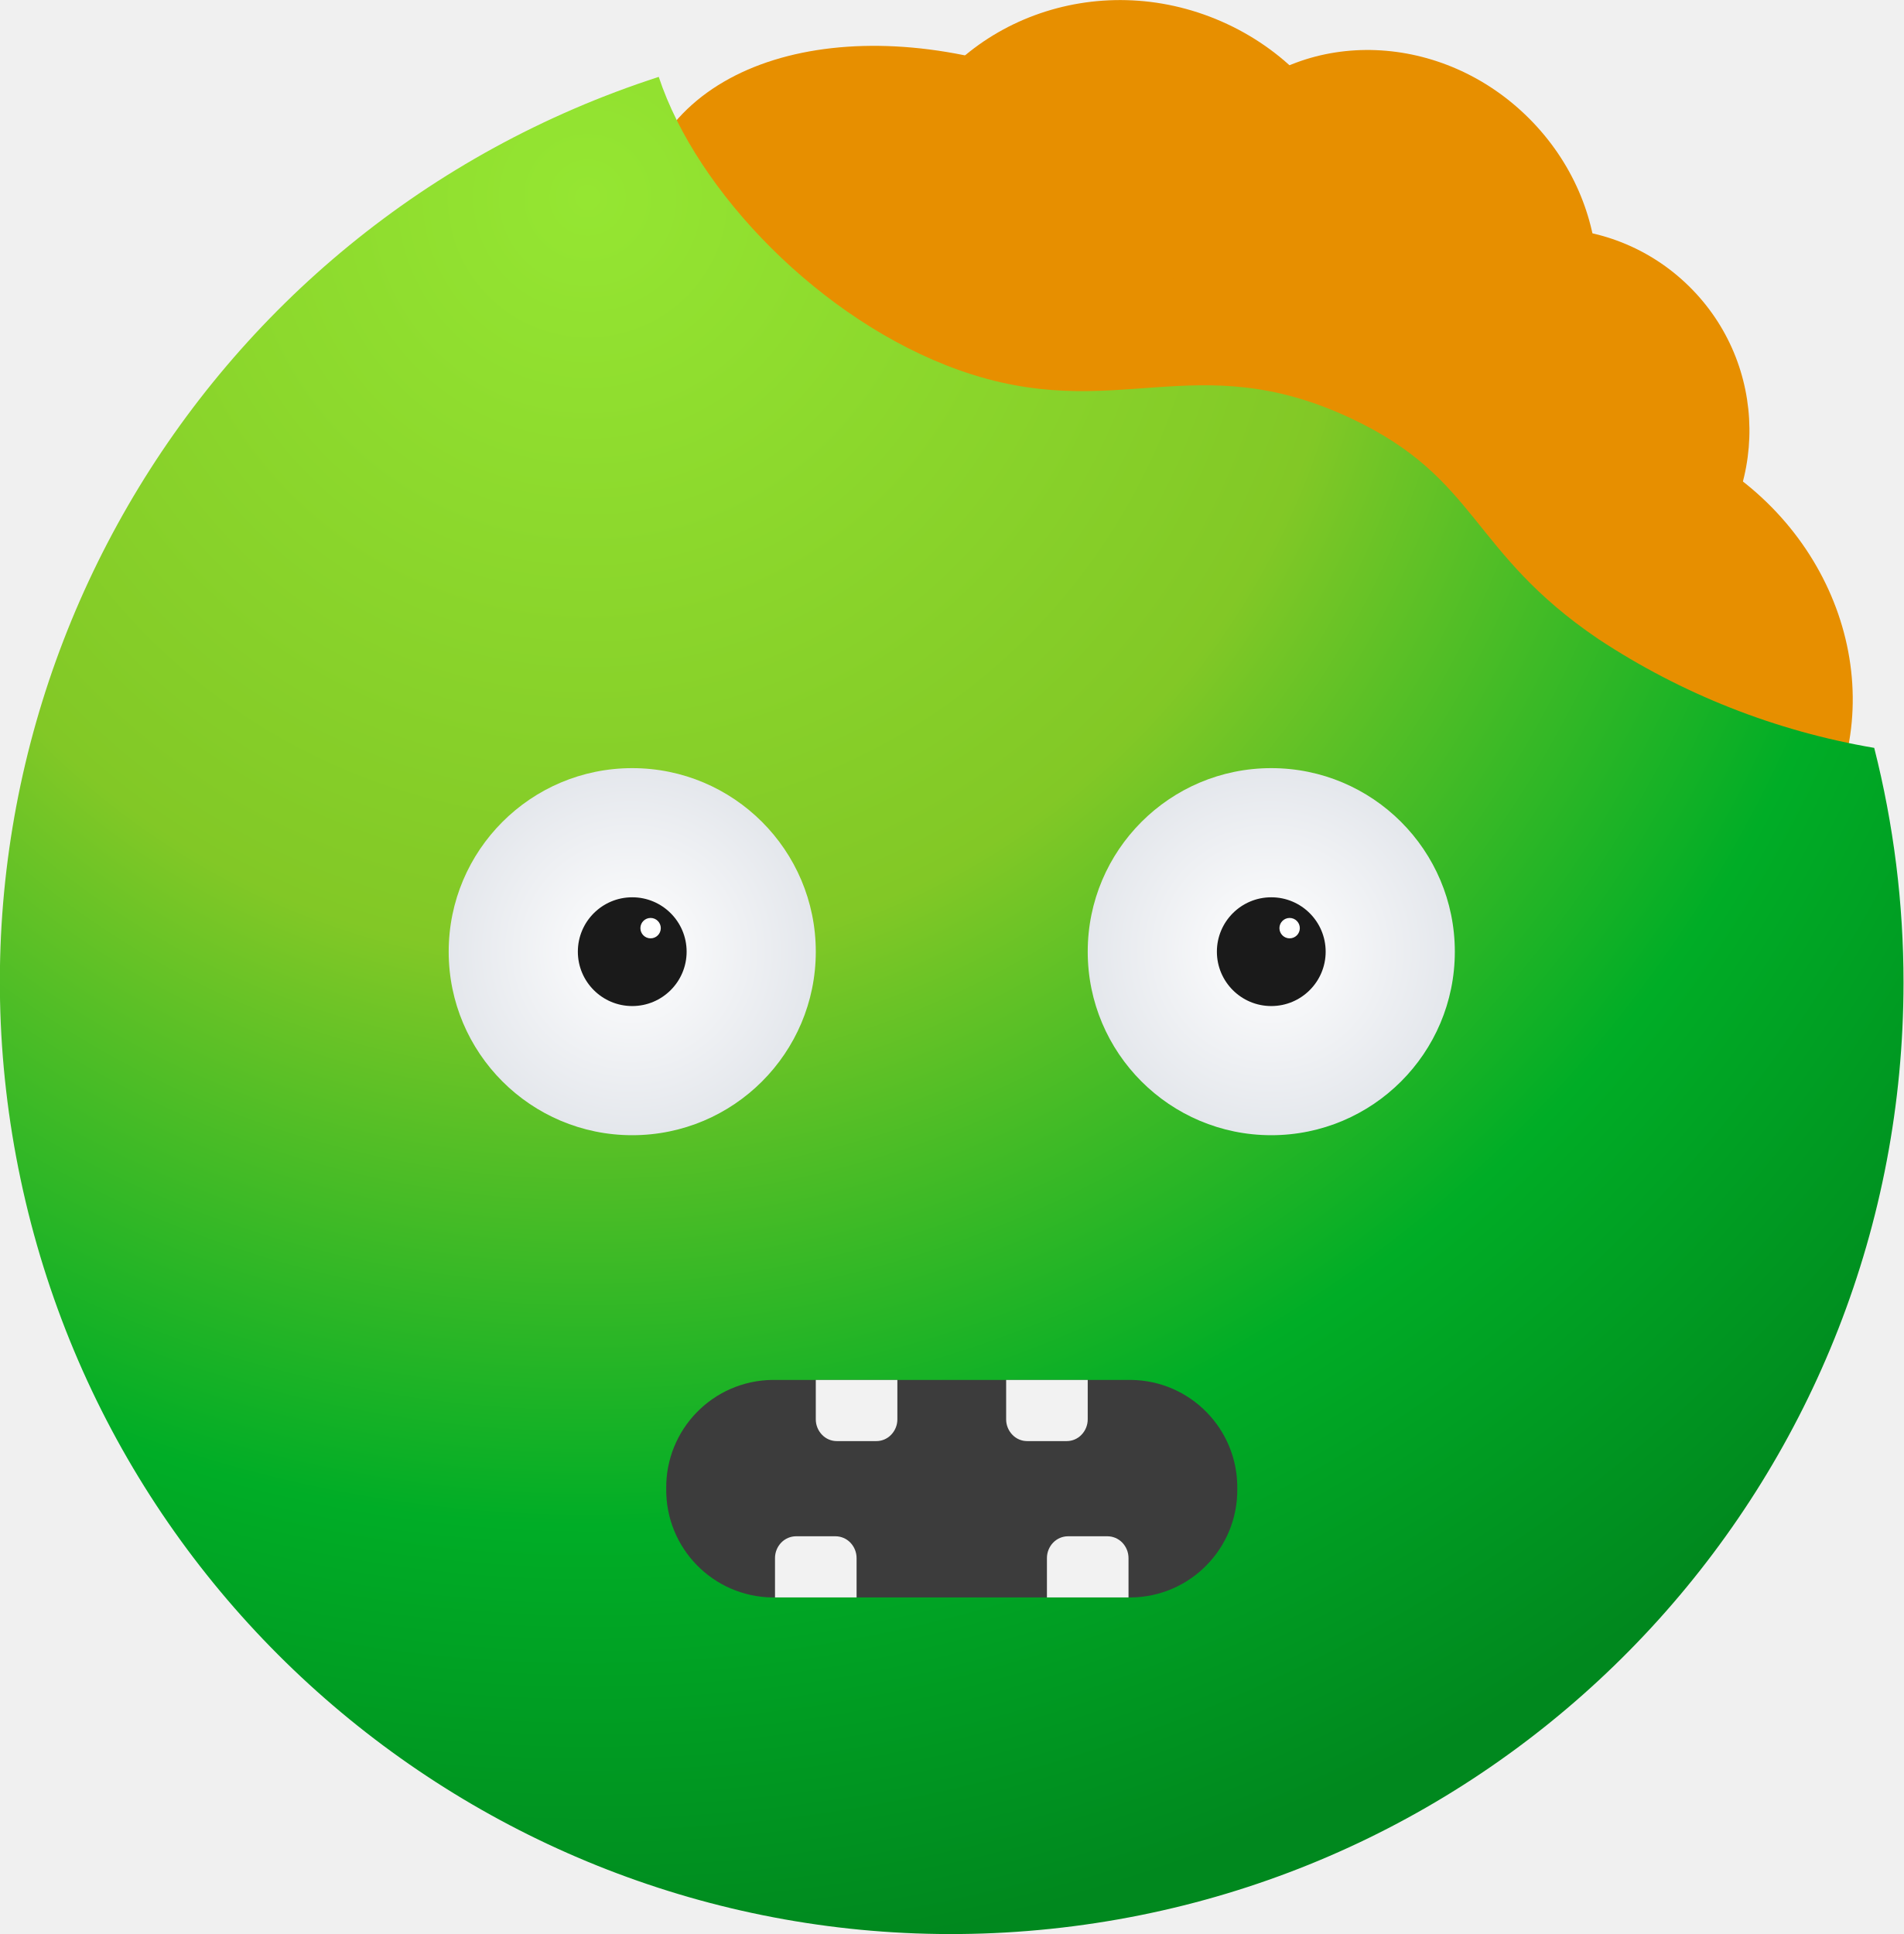
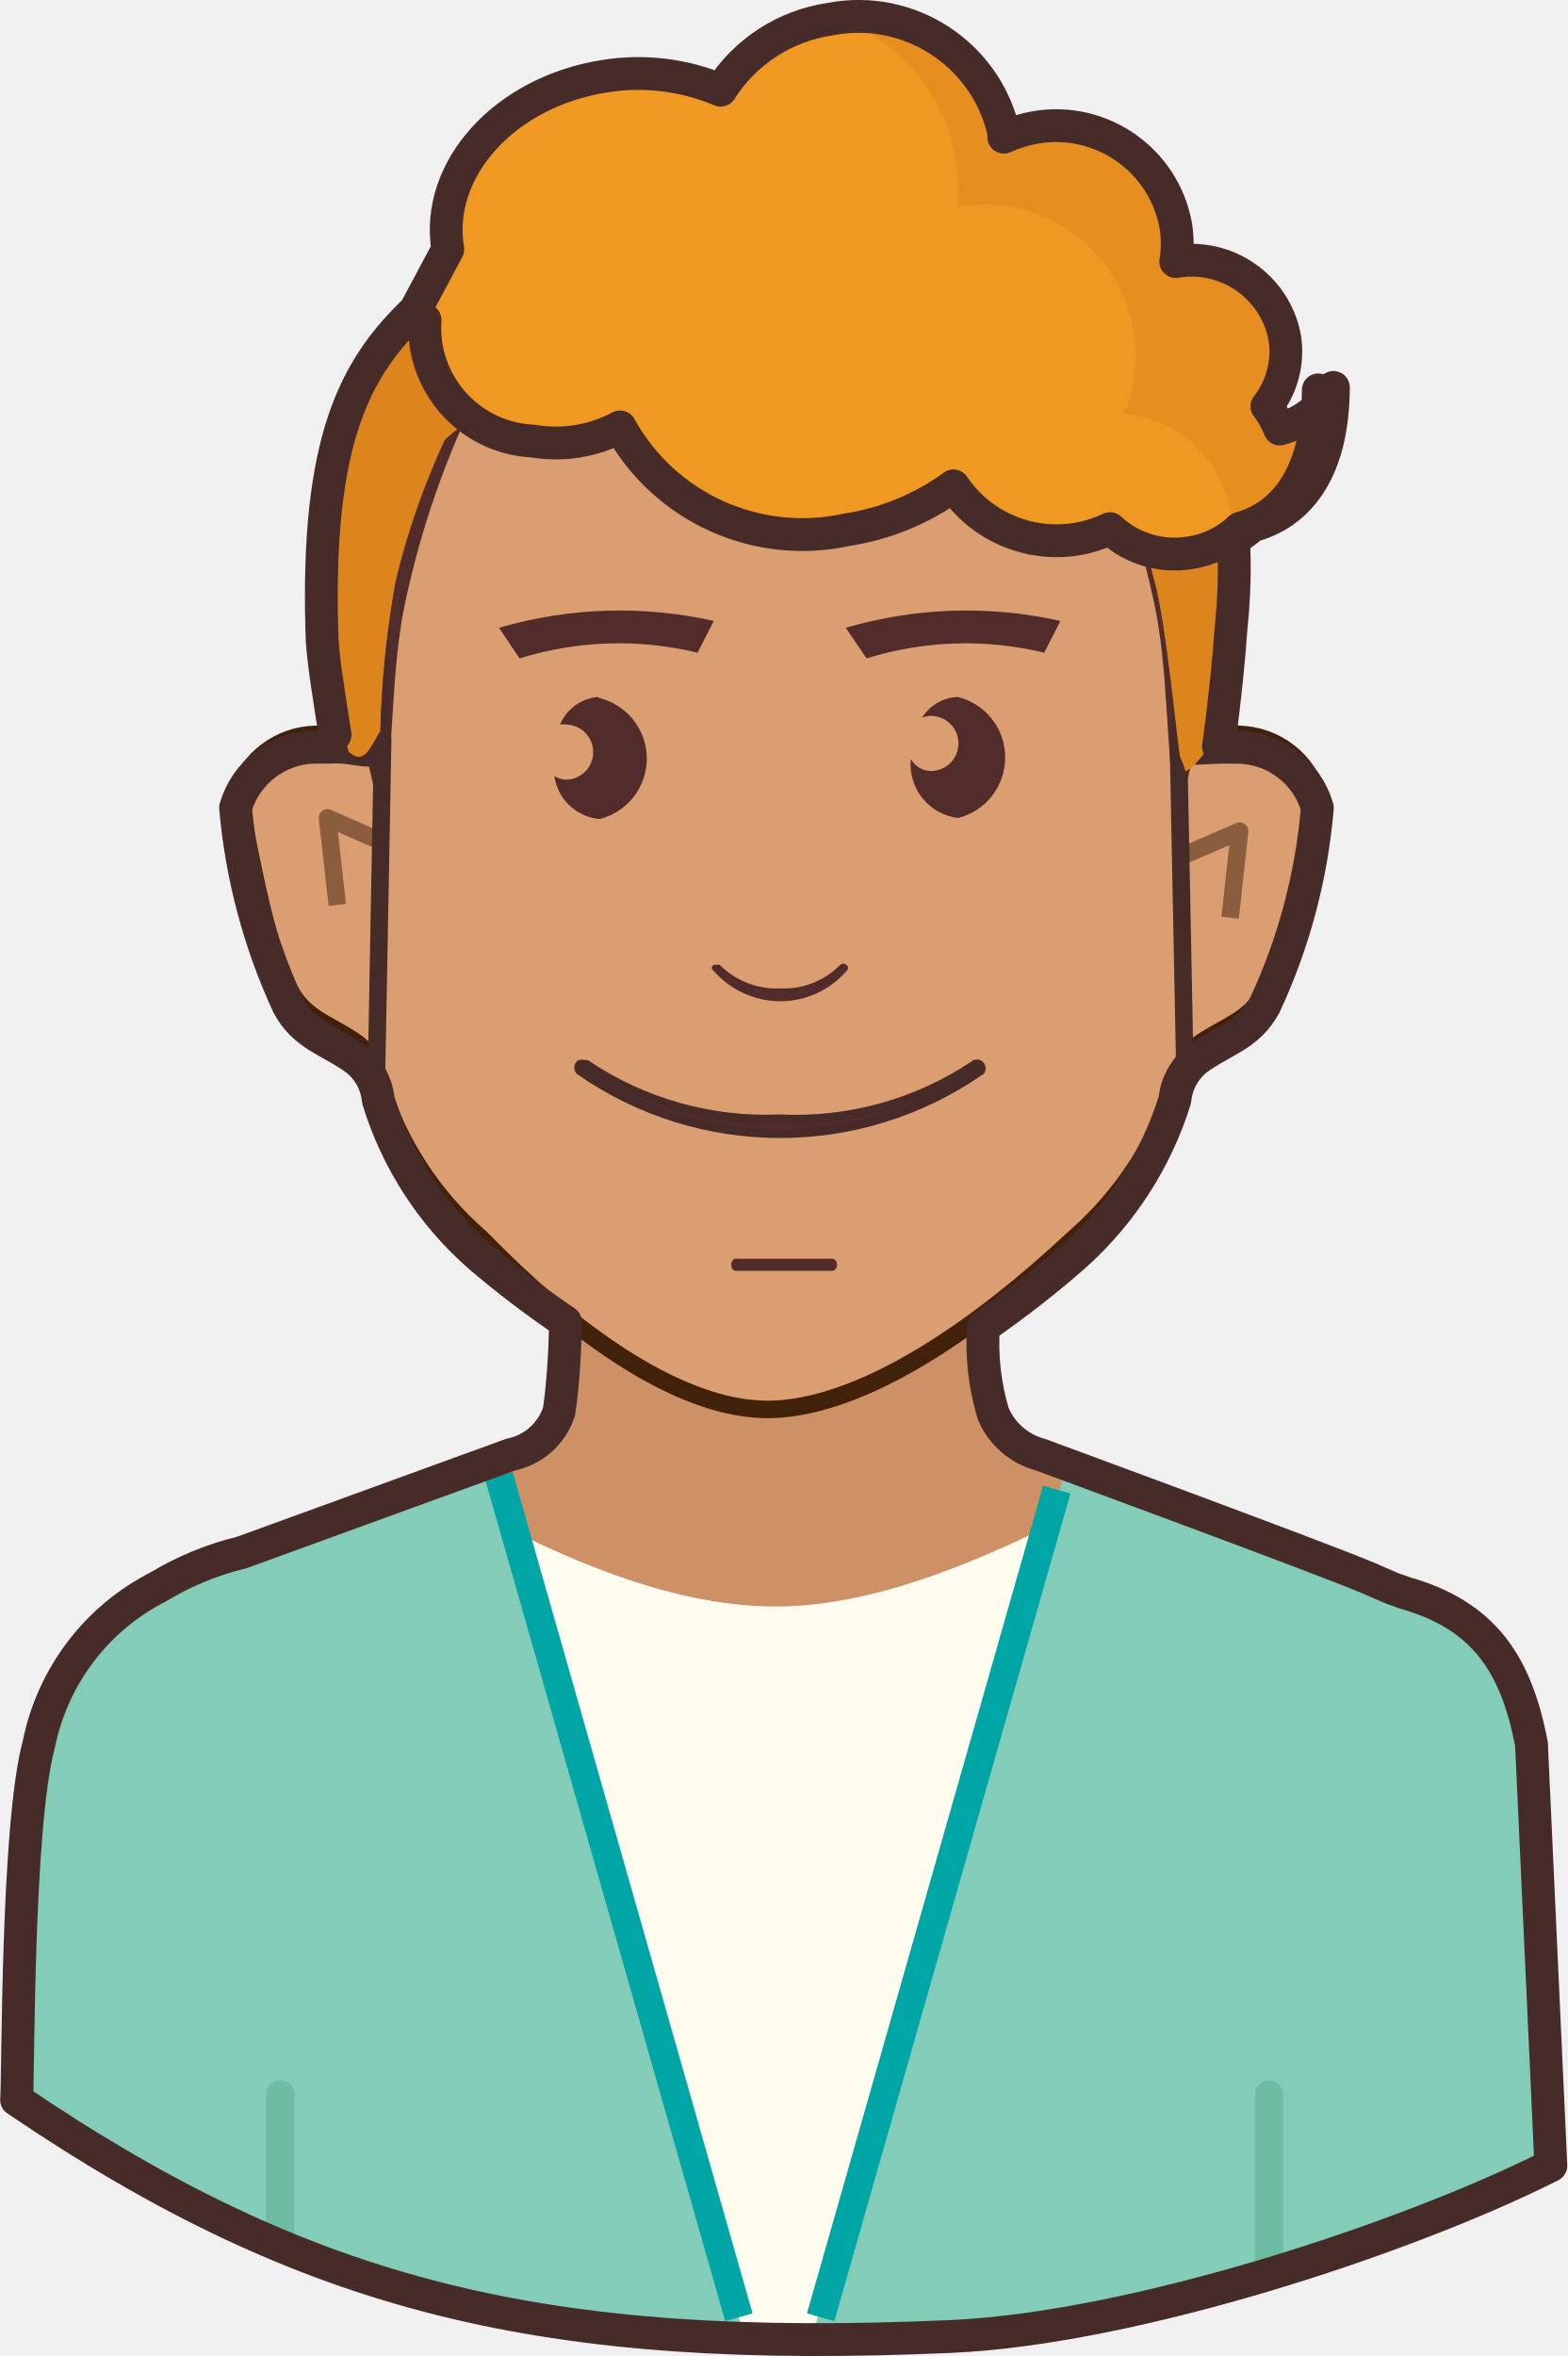
- <svg xmlns="http://www.w3.org/2000/svg" xmlns:xlink="http://www.w3.org/1999/xlink" id="Layer_1" data-name="Layer 1" viewBox="0 0 280 284.51">
+ <svg xmlns="http://www.w3.org/2000/svg" id="Layer_1" data-name="Layer 1" viewBox="0 0 716.33 1076.84">
  <defs>
    <style>
            .cls-1 {
-                 fill: #e78f00;
+                 fill: #ce9065;
            }

            .cls-2 {
-                 fill: url(#radial-gradient);
+                 fill: #fdfcef;
            }

            .cls-3 {
-                 fill: #3c3c3c;
+                 fill: #83ccb7;
+             }
+ 
+             .cls-10,
+             .cls-11,
+             .cls-4,
+             .cls-5,
+             .cls-9 {
+                 fill: none;
            }

            .cls-4 {
-                 fill: #f2f2f2;
+                 stroke: #6fbca4;
+             }
+ 
+             .cls-11,
+             .cls-12,
+             .cls-4,
+             .cls-9 {
+                 stroke-linecap: round;
+             }
+ 
+             .cls-10,
+             .cls-11,
+             .cls-12,
+             .cls-4,
+             .cls-5,
+             .cls-9 {
+                 stroke-linejoin: round;
+             }
+ 
+             .cls-4,
+             .cls-5 {
+                 stroke-width: 13px;
            }

            .cls-5 {
-                 fill: url(#radial-gradient-2);
+                 stroke: #00a5a5;
+                 stroke-linecap: square;
            }

            .cls-6 {
-                 fill: url(#radial-gradient-3);
+                 fill: #db9e71;
+                 stroke: #42210b;
            }

-             .cls-7 {
-                 fill: #1a1a1a;
+             .cls-10,
+             .cls-11,
+             .cls-6 {
+                 stroke-width: 8px;
+             }
+ 
+             .cls-7,
+             .cls-8 {
+                 fill: #512c2b;
+             }
+ 
+             .cls-11,
+             .cls-8,
+             .cls-9 {
+                 stroke: #472b29;
            }

            .cls-8 {
-                 fill: #fff;
+                 stroke-width: 4px;
+             }
+ 
+             .cls-9 {
+                 stroke-width: 15px;
+             }
+ 
+             .cls-10 {
+                 stroke: #895d3d;
+             }
+ 
+             .cls-12,
+             .cls-14 {
+                 fill: #dd851d;
+             }
+ 
+             .cls-12 {
+                 stroke: #dd851d;
+                 stroke-width: 0.5px;
+             }
+ 
+             .cls-13 {
+                 fill: #ef9922;
+             }
+ 
+             .cls-14 {
+                 opacity: 0.54;
+                 isolation: isolate;
            }
        </style>
-     <radialGradient id="radial-gradient" cx="-813.29" cy="691.19" r="1" gradientTransform="matrix(111.5, 234.5, 234.5, -111.5, -71317.58, 267826.83)" gradientUnits="userSpaceOnUse">
-       <stop offset="0" stop-color="#95e632" />
-       <stop offset="0.43" stop-color="#82c826" />
-       <stop offset="0.75" stop-color="#00ad26" />
-       <stop offset="1" stop-color="#00881e" />
-     </radialGradient>
-     <radialGradient id="radial-gradient-2" cx="-801.52" cy="719.22" r="1" gradientTransform="matrix(0, 27, 27, 0, -19232, 21792.32)" gradientUnits="userSpaceOnUse">
-       <stop offset="0" stop-color="#fff" />
-       <stop offset="1" stop-color="#e4e7ec" />
-     </radialGradient>
-     <radialGradient id="radial-gradient-3" cx="-801.52" cy="719.22" r="1" gradientTransform="matrix(0, 27, 27, 0, -19326, 21792.32)" xlink:href="#radial-gradient-2" />
  </defs>
-   <path class="cls-1" d="M195.68,84.55c9.13-18-5.76-43.94-33.26-57.87s-57.2-10.62-66.33,7.41S101.85,78,129.35,92,186.54,102.57,195.68,84.55Z" transform="translate(0 -11.32)" />
-   <path class="cls-1" d="M268.65,130.54c9.61-19,.77-42.74-19.73-53.13S204,74,194.42,92.92s-.77,42.74,19.73,53.13S259.05,149.49,268.65,130.54Z" transform="translate(0 -11.32)" />
-   <path class="cls-1" d="M248.91,95.38a29.74,29.74,0,1,0-42.34.29A29.95,29.95,0,0,0,248.91,95.38Z" transform="translate(0 -11.32)" />
-   <path class="cls-1" d="M198.76,60.74c7.69-17.57-.86-38.29-19.1-46.27s-39.27-.23-47,17.34.85,38.29,19.1,46.28S191.07,78.31,198.76,60.74Z" transform="translate(0 -11.32)" />
-   <path class="cls-1" d="M226.63,73.08c11.78-11.77,11-31.63-1.71-44.34S192.35,15.25,180.57,27s-11,31.63,1.71,44.35S214.86,84.86,226.63,73.08Z" transform="translate(0 -11.32)" />
-   <path class="cls-2" d="M280,155.87A140,140,0,1,1,96.9,22.63c5.55,16.83,23.82,35.89,44.15,43.13,23,8.2,34.59-3.78,57.75,7.14,18.73,8.83,17.36,19.59,36.33,32.44a105.85,105.85,0,0,0,40.56,16A140.15,140.15,0,0,1,280,155.87Z" transform="translate(0 -11.32)" />
-   <path class="cls-3" d="M166.38,214.32H113.62a15.81,15.81,0,0,0-15.62,16h0a15.81,15.81,0,0,0,15.62,16h52.76a15.81,15.81,0,0,0,15.62-16h0A15.81,15.81,0,0,0,166.38,214.32Z" transform="translate(0 -11.32)" />
-   <path class="cls-4" d="M148,214.32h12v5.8a3.25,3.25,0,0,1-.91,2.26,3,3,0,0,1-2.2.94h-5.78a3,3,0,0,1-2.2-.94,3.25,3.25,0,0,1-.91-2.26Z" transform="translate(0 -11.32)" />
-   <path class="cls-4" d="M166,246.32H154v-5.79a3.28,3.28,0,0,1,.91-2.27,3.06,3.06,0,0,1,2.2-.94h5.78a3.06,3.06,0,0,1,2.2.94,3.28,3.28,0,0,1,.91,2.27Z" transform="translate(0 -11.32)" />
-   <path class="cls-4" d="M126,246.32H114v-5.79a3.28,3.28,0,0,1,.91-2.27,3.06,3.06,0,0,1,2.2-.94h5.78a3.06,3.06,0,0,1,2.2.94,3.28,3.28,0,0,1,.91,2.27Z" transform="translate(0 -11.32)" />
-   <path class="cls-4" d="M120,214.32h12v5.8a3.25,3.25,0,0,1-.91,2.26,3,3,0,0,1-2.2.94h-5.78a3,3,0,0,1-2.2-.94,3.25,3.25,0,0,1-.91-2.26Z" transform="translate(0 -11.32)" />
-   <path id="rightEyeW" class="cls-5" d="M187,178.32a27,27,0,1,0-27-27A27,27,0,0,0,187,178.32Z" transform="translate(0 -11.32)" />
-   <path id="leftEyeW" class="cls-6" d="M93,178.32a27,27,0,1,0-27-27A27,27,0,0,0,93,178.32Z" transform="translate(0 -11.32)" />
-   <path id="rightEyeB" class="cls-7" d="M187,159.32a8,8,0,1,0-8-8A8,8,0,0,0,187,159.32Z" transform="translate(0 -11.32)" />
-   <path id="rightEye" class="cls-8" d="M189.7,149.36a1.5,1.5,0,1,0-1.5-1.5A1.5,1.5,0,0,0,189.7,149.36Z" transform="translate(0 -11.32)" />
-   <path id="leftEyeB" class="cls-7" d="M93,159.32a8,8,0,1,0-8-8A8,8,0,0,0,93,159.32Z" transform="translate(0 -11.32)" />
-   <path id="leftEye" class="cls-8" d="M95.7,149.36a1.5,1.5,0,1,0-1.5-1.5A1.5,1.5,0,0,0,95.7,149.36Z" transform="translate(0 -11.32)" />
+   <path class="cls-1" d="M1303,792.62c-7.08-37.15-22.11-58.75-57.88-69.11a48.7,48.7,0,0,1-5.87-2.08l-10.2-4.14c-22.11-9.68-150.67-56.85-150.67-56.85a33,33,0,0,1-21.42-18.83,149.66,149.66,0,0,1-4-50.28,823.63,823.63,0,0,1-86.39,24.53c-32.83,3.28-103.67-39.22-103.67-39.22s-1.55,51.84-3.8,64.1a29.7,29.7,0,0,1-22.63,19.7L713.43,705a141.13,141.13,0,0,0-38.18,15.72,131.19,131.19,0,0,0-54.6,71.88s-8.12,57.37-7.78,59.27c-.86,8.12-1.55,17.27-2.42,26.26,134.08,90.71,241.9,116.28,426.78,108.16,84-3.63,209.07-45.09,274.56-78.27C1308.5,835.13,1303,792.62,1303,792.62Z" transform="translate(-602.95 1.43)" />
+   <path class="cls-2" d="M1244.57,723.68a50.44,50.44,0,0,1-5.87-2.07l-10.2-4.15c-13.3-5.53-67.38-25.75-106.78-40.43h-1.9c-43.37,22.29-105.22,55.81-162.07,55.81S843.89,702.6,795.51,676.51l-5.36,1.38-76.54,27.82a141.19,141.19,0,0,0-38.19,15.72,131.19,131.19,0,0,0-54.6,71.88s-8.12,57.37-7.78,59.27c-.86,8.12-1.55,94.17-2.41,103.67,134.08,90.71,241.89,116.28,426.77,108.16,84-3.8,209.07-45.27,274.56-78.27-3.46-72.92-9.5-192.66-9.5-192.66C1295.37,756.16,1280.34,734.57,1244.57,723.68Z" transform="translate(-602.95 1.43)" />
+   <path class="cls-3" d="M629.11,766c7.26-17.28,55.29-50.45,73.78-55.63L728,701h0l99.87-38.53c26.09,66.7,86.39,342,117.66,406.74a581.7,581.7,0,0,1-162.42-19.35,902.6,902.6,0,0,1-175.37-90.54C610.63,945.54,606.48,820.27,629.11,766Z" transform="translate(-602.95 1.43)" />
+   <path class="cls-3" d="M1291.4,765.67A54.77,54.77,0,0,0,1253,729.21l-25-9.33h0L1090.79,668c-25.39,80.69-87.6,308.25-118.7,404.32a586.1,586.1,0,0,0,192.66-23.15c108.68-30.59,149.63-56.5,149.46-57.71C1312,977.67,1309.19,826.83,1291.4,765.67Z" transform="translate(-602.95 1.43)" />
+   <line class="cls-4" x1="128.1" y1="957.34" x2="128.1" y2="1024.89" />
+   <line class="cls-4" x1="580.11" y1="957.34" x2="580.11" y2="1036.82" />
+   <line class="cls-5" x1="229.87" y1="680.88" x2="335.96" y2="1052.89" />
+   <line class="cls-5" x1="481.28" y1="687.1" x2="376.91" y2="1052.89" />
+   <path class="cls-6" d="M1169.24,334.22H1163c-17.28,0-17.28,4-16.42-6.39,1.39-18.32-5.35-90.71-5.35-94.34,0-77.06-80.52-139.78-180.91-143.41h-4c-100.56,3.63-180.91,66.35-180.91,143.41,0,3.63-2.59,77.92-1.21,96.24,0,10.37-4,3.8-20.73,4.49H747.3a38.54,38.54,0,0,0-36.11,27.3c2.24,1.38,10.54,64.45,24,89.33,7.43,13.83,19.18,15.9,31.28,24.71a26.63,26.63,0,0,1,9.85,17.28,152.84,152.84,0,0,0,46.3,71.53c10,9.85,77.58,81.9,135.64,78.27s125.61-69.11,135.81-78.27a155.43,155.43,0,0,0,46.3-70.67,27.18,27.18,0,0,1,9.68-17.28c12.09-8.81,23.84-10.88,31.45-24.7,13.47-24.88,21.77-88,24-89.33A38.53,38.53,0,0,0,1169.24,334.22Z" transform="translate(-602.95 1.43)" />
+   <path class="cls-7" d="M959.31,456.21a40.1,40.1,0,0,0,30.58-13.82,1.73,1.73,0,0,0,.34-2.42,1.61,1.61,0,0,0-.34-.35h0a2.07,2.07,0,0,0-2.93,0h0a36.07,36.07,0,0,1-27.47,10.71A36.6,36.6,0,0,1,932,439.62a1.72,1.72,0,0,0-1.56,0,1.49,1.49,0,0,0-1.29,2.69.6.6,0,0,1,.08.08A40.77,40.77,0,0,0,959.31,456.21Z" transform="translate(-602.95 1.43)" />
+   <path id="leftEyebrow" class="cls-7" d="M921.81,296.9l7.43-14.51a196.38,196.38,0,0,0-98.14,3.11l9.33,14A152.81,152.81,0,0,1,921.81,296.9Z" transform="translate(-602.95 1.43)" />
+   <path id="rightEyebrow" class="cls-7" d="M1080.25,296.9l7.43-14.51a196.39,196.39,0,0,0-98.14,3.11l9.51,14A152.24,152.24,0,0,1,1080.25,296.9Z" transform="translate(-602.95 1.43)" />
+   <path id="leftEye" class="cls-7" d="M876.2,317.12a20.88,20.88,0,0,0-17.28,12.61,9,9,0,0,1,2.93,0,12.62,12.62,0,0,1,0,25.23,11,11,0,0,1-5.52-1.73,23,23,0,0,0,20.73,19.7,28.51,28.51,0,0,0,0-55.29Z" transform="translate(-602.95 1.43)" />
+   <path id="rightEye" class="cls-7" d="M1041.72,317.12a20,20,0,0,0-17.27,9.5,11,11,0,0,1,4-.86,12.61,12.61,0,0,1,0,25.22,10.71,10.71,0,0,1-9.16-5.53,24.72,24.72,0,0,0,21.6,27,28.51,28.51,0,0,0,0-55.29Z" transform="translate(-602.95 1.43)" />
+   <path id="mouth" class="cls-8" d="M1050.88,488.35a2.09,2.09,0,0,0,0-2.94h0a1.91,1.91,0,0,0-2.69-.08l-.07.08a146.86,146.86,0,0,1-89,24.53A146.6,146.6,0,0,1,871,485.06a1.8,1.8,0,0,0-1.21,0,2.25,2.25,0,0,0-1.73,0,2.08,2.08,0,0,0,0,2.94h0a160.16,160.16,0,0,0,183,0Z" transform="translate(-602.95 1.43)" />
+   <path class="cls-7" d="M788.42,272.71a412.56,412.56,0,0,1,39.4-107.3,23,23,0,0,0-25.92-8.29,291.83,291.83,0,0,0-36.29,146,265.5,265.5,0,0,0,12.27,69.12C783.41,339.75,781.34,305.19,788.42,272.71Z" transform="translate(-602.95 1.43)" />
+   <path class="cls-7" d="M1130.19,272.71a406.72,406.72,0,0,0-39.57-107.3,23.15,23.15,0,0,1,26.09-8.29,290.23,290.23,0,0,1,36.46,146,265.08,265.08,0,0,1-12.27,69.12C1135.37,339.75,1137.45,305.19,1130.19,272.71Z" transform="translate(-602.95 1.43)" />
+   <path class="cls-7" d="M983.5,579.4a2.59,2.59,0,0,0,2.07-2.76c0-1.38-1-2.76-2.07-2.76H939.09c-1,0-1.9,1.38-1.9,2.76s.86,2.76,1.9,2.76Z" transform="translate(-602.95 1.43)" />
+   <path class="cls-9" d="M1303,795.73c-7.08-37.15-22.11-58.92-57.88-69.11l-5.87-2.08-10.72-4.66c-21.59-9.16-150.15-56.5-150.15-56.5a32.33,32.33,0,0,1-21.42-18.66,112.19,112.19,0,0,1-4.49-39.74,459.37,459.37,0,0,0,41.29-32.14A159.17,159.17,0,0,0,1140,501.31a27.11,27.11,0,0,1,9.67-18.32c12.1-9,23.85-10.89,31.45-25.05a265.57,265.57,0,0,0,24-90.2,38.37,38.37,0,0,0-36.29-27.64H1163c-17.28,0-17.28,3.28-17.28-7.09,1.38-18.66-5-91-5-94.86,0-77.92-80.52-141.33-180.91-145h-4c-100.56,3.63-180.91,67-180.91,145,0,3.81-2.59,79-1.21,97.45,0,10.37-4,3.63-20.73,4.5h-6.22a38.36,38.36,0,0,0-36.11,27.64,271.62,271.62,0,0,0,24,90.2C742.11,472.1,753.86,474,766,483a26.62,26.62,0,0,1,9.85,18.32,155.51,155.51,0,0,0,46.3,71.53,447.78,447.78,0,0,0,39.23,29.89c0,15.55-1.73,34.56-2.94,41.12a29.21,29.21,0,0,1-21.94,19.53l-123,44.75a135.89,135.89,0,0,0-38.18,15.72,103.65,103.65,0,0,0-54.6,71.88c-10.2,37.32-9.33,153.43-10.2,162.59,134.08,90.89,241.9,116.29,426.78,108.17,84-3.63,209.07-45.1,274.56-78.1C1308.5,915.3,1303,795.73,1303,795.73Z" transform="translate(-602.95 1.43)" />
+   <polyline class="cls-10" points="541.06 390.95 566.63 379.89 562.31 419.46" />
+   <polyline class="cls-10" points="175.27 385.07 149.7 373.84 154.19 413.58" />
+   <line class="cls-11" x1="174.93" y1="338.07" x2="172.16" y2="487.36" />
+   <line class="cls-11" x1="538.64" y1="338.07" x2="541.58" y2="487.36" />
+   <path class="cls-12" d="M1142.73,344.68a43.43,43.43,0,0,1,2.31,6.12l3.38-2.45a61.15,61.15,0,0,0,6.76-8.39c2.67-19.23,4.44-38.64,5.16-49.3,8.36-77.28-16.54-121.33-35.58-143.19A286.22,286.22,0,0,0,955.62,95,291.73,291.73,0,0,0,809.77,133c-34.51,31.47-56.92,58.57-54.61,158.4,0,10,2.85,28,5.7,46.33a8.76,8.76,0,0,1,1.6,4.19,11,11,0,0,0,3.2,2.1c4.27,1.22,6.22-3.85,8.53-7.34a29.74,29.74,0,0,1,2.32-4,446.26,446.26,0,0,1,7.11-68.89A344.2,344.2,0,0,1,806,199.57c48.56-47.9,250.43-45.8,302.37,0a343.48,343.48,0,0,1,22.41,64.16C1136.15,281.39,1142,344.68,1142.73,344.68Z" transform="translate(-602.95 1.43)" />
+   <path class="cls-13" d="M797.23,144.85a44.6,44.6,0,0,0,17.28,41.47A65.32,65.32,0,0,0,846,200.14a62.49,62.49,0,0,0,40.26-6.39,95.21,95.21,0,0,0,103.67,47,112.14,112.14,0,0,0,48.72-20.05,56.87,56.87,0,0,0,56,24.37,58.52,58.52,0,0,0,15.55-4.84,43.2,43.2,0,0,0,36.45,11.06,42,42,0,0,0,23-11.24c18.67-5.18,35.6-22.46,35.77-63.23A40.27,40.27,0,0,1,1182,196a45.73,45.73,0,0,0-5-11.05,41.75,41.75,0,0,0-40.2-66.19h0a52.2,52.2,0,0,0,0-17.28,53.92,53.92,0,0,0-61.69-44.75,51.86,51.86,0,0,0-14.34,4.32,8,8,0,0,0,0-2.07A65.66,65.66,0,0,0,984.19,7.14a67.72,67.72,0,0,0-48.38,32.48A90.59,90.59,0,0,0,884,33.23c-44.06,6.91-75,42.33-69.11,79.14" transform="translate(-602.95 1.43)" />
+   <path class="cls-14" d="M1182,196.17a39.11,39.11,0,0,0-4.84-10.89,41.64,41.64,0,0,0-40.09-66h0a56.65,56.65,0,0,0,0-16.24,53,53,0,0,0-76-39.74V61.22A64.28,64.28,0,0,0,992,9.39a82.76,82.76,0,0,1,48.55,81.21v2.76a67,67,0,0,1,19.53-1,69.32,69.32,0,0,1,56.67,95.38h0a54.42,54.42,0,0,1,49.59,54.43l2.59-2.08c18.49-5.35,34.56-22.46,35.6-62.89A38.93,38.93,0,0,1,1182,196.17Z" transform="translate(-602.95 1.43)" />
+   <path class="cls-9" d="M797.23,144.85a51.84,51.84,0,0,0,48.19,55.25l.71,0a62.49,62.49,0,0,0,40.26-6.39,95.21,95.21,0,0,0,103.67,47,112.18,112.18,0,0,0,48.73-20.05,56.85,56.85,0,0,0,56,24.37,58.52,58.52,0,0,0,15.55-4.84,43.22,43.22,0,0,0,36.46,11.06,42,42,0,0,0,23-11.24c18.66-5.18,35.59-22.46,35.76-63.23" transform="translate(-602.95 1.43)" />
+   <path class="cls-9" d="M1159.91,339.75c2.94-20.91,5-42.33,5.7-53.56a261.31,261.31,0,0,0,1.21-41.3,42.82,42.82,0,0,0,8.64-6c19.18-5.19,36.8-22.47,37-63.24a39.91,39.91,0,0,1-24.54,19,43.26,43.26,0,0,0-5.87-10.36,40.64,40.64,0,0,0,8.12-31.62,43.37,43.37,0,0,0-49.77-34.56h0a51.39,51.39,0,0,0,0-16.42,55.63,55.63,0,0,0-63.93-44.92,60.37,60.37,0,0,0-14.68,4.49V59.15A68.09,68.09,0,0,0,982.46,7.31,71.55,71.55,0,0,0,932.35,39.8a96.44,96.44,0,0,0-53-6.4c-45.62,7.09-77.76,42.51-71.71,79.14l-14.86,27.82C764.92,167,747.64,200,750.06,286.71c0,10.36,3.11,28.85,6.05,47.69" transform="translate(-602.95 1.43)" />
  <style>
-         @keyframes bink {
-             0% {
-                 transform: scale(1,1);
-                 transform-origin: center;
-                 transform-box: fill-box;
+             #rightEye, #leftEye {
+                 animation:Blink 2s infinite ease-in-out;
            }

-             50% {
-                 transform: scale(2, 2);
-                 transform-origin: center;
-                 transform-box: fill-box;
-             }
- 
-             100% {
-                 transform: scale(1,1);
-                 transform-origin: center;
-                 transform-box: fill-box;
-             }
+             @keyframes Blink{
+             0%{opacity: 0;}
+             25%{opacity: 1;}
+             45%{opacity: 1;}
+             50%{opacity: 0;}
+             65%{opacity: 1;}
+             95%{opacity: 1;}
+             100%{opacity: 0;}
        }
- 
-         #leftEye,#rightEye,#leftEyeB,#rightEyeB {
-             animation: bink 4s infinite ease-in-out;
-         }
-     </style>
+         </style>
</svg>
